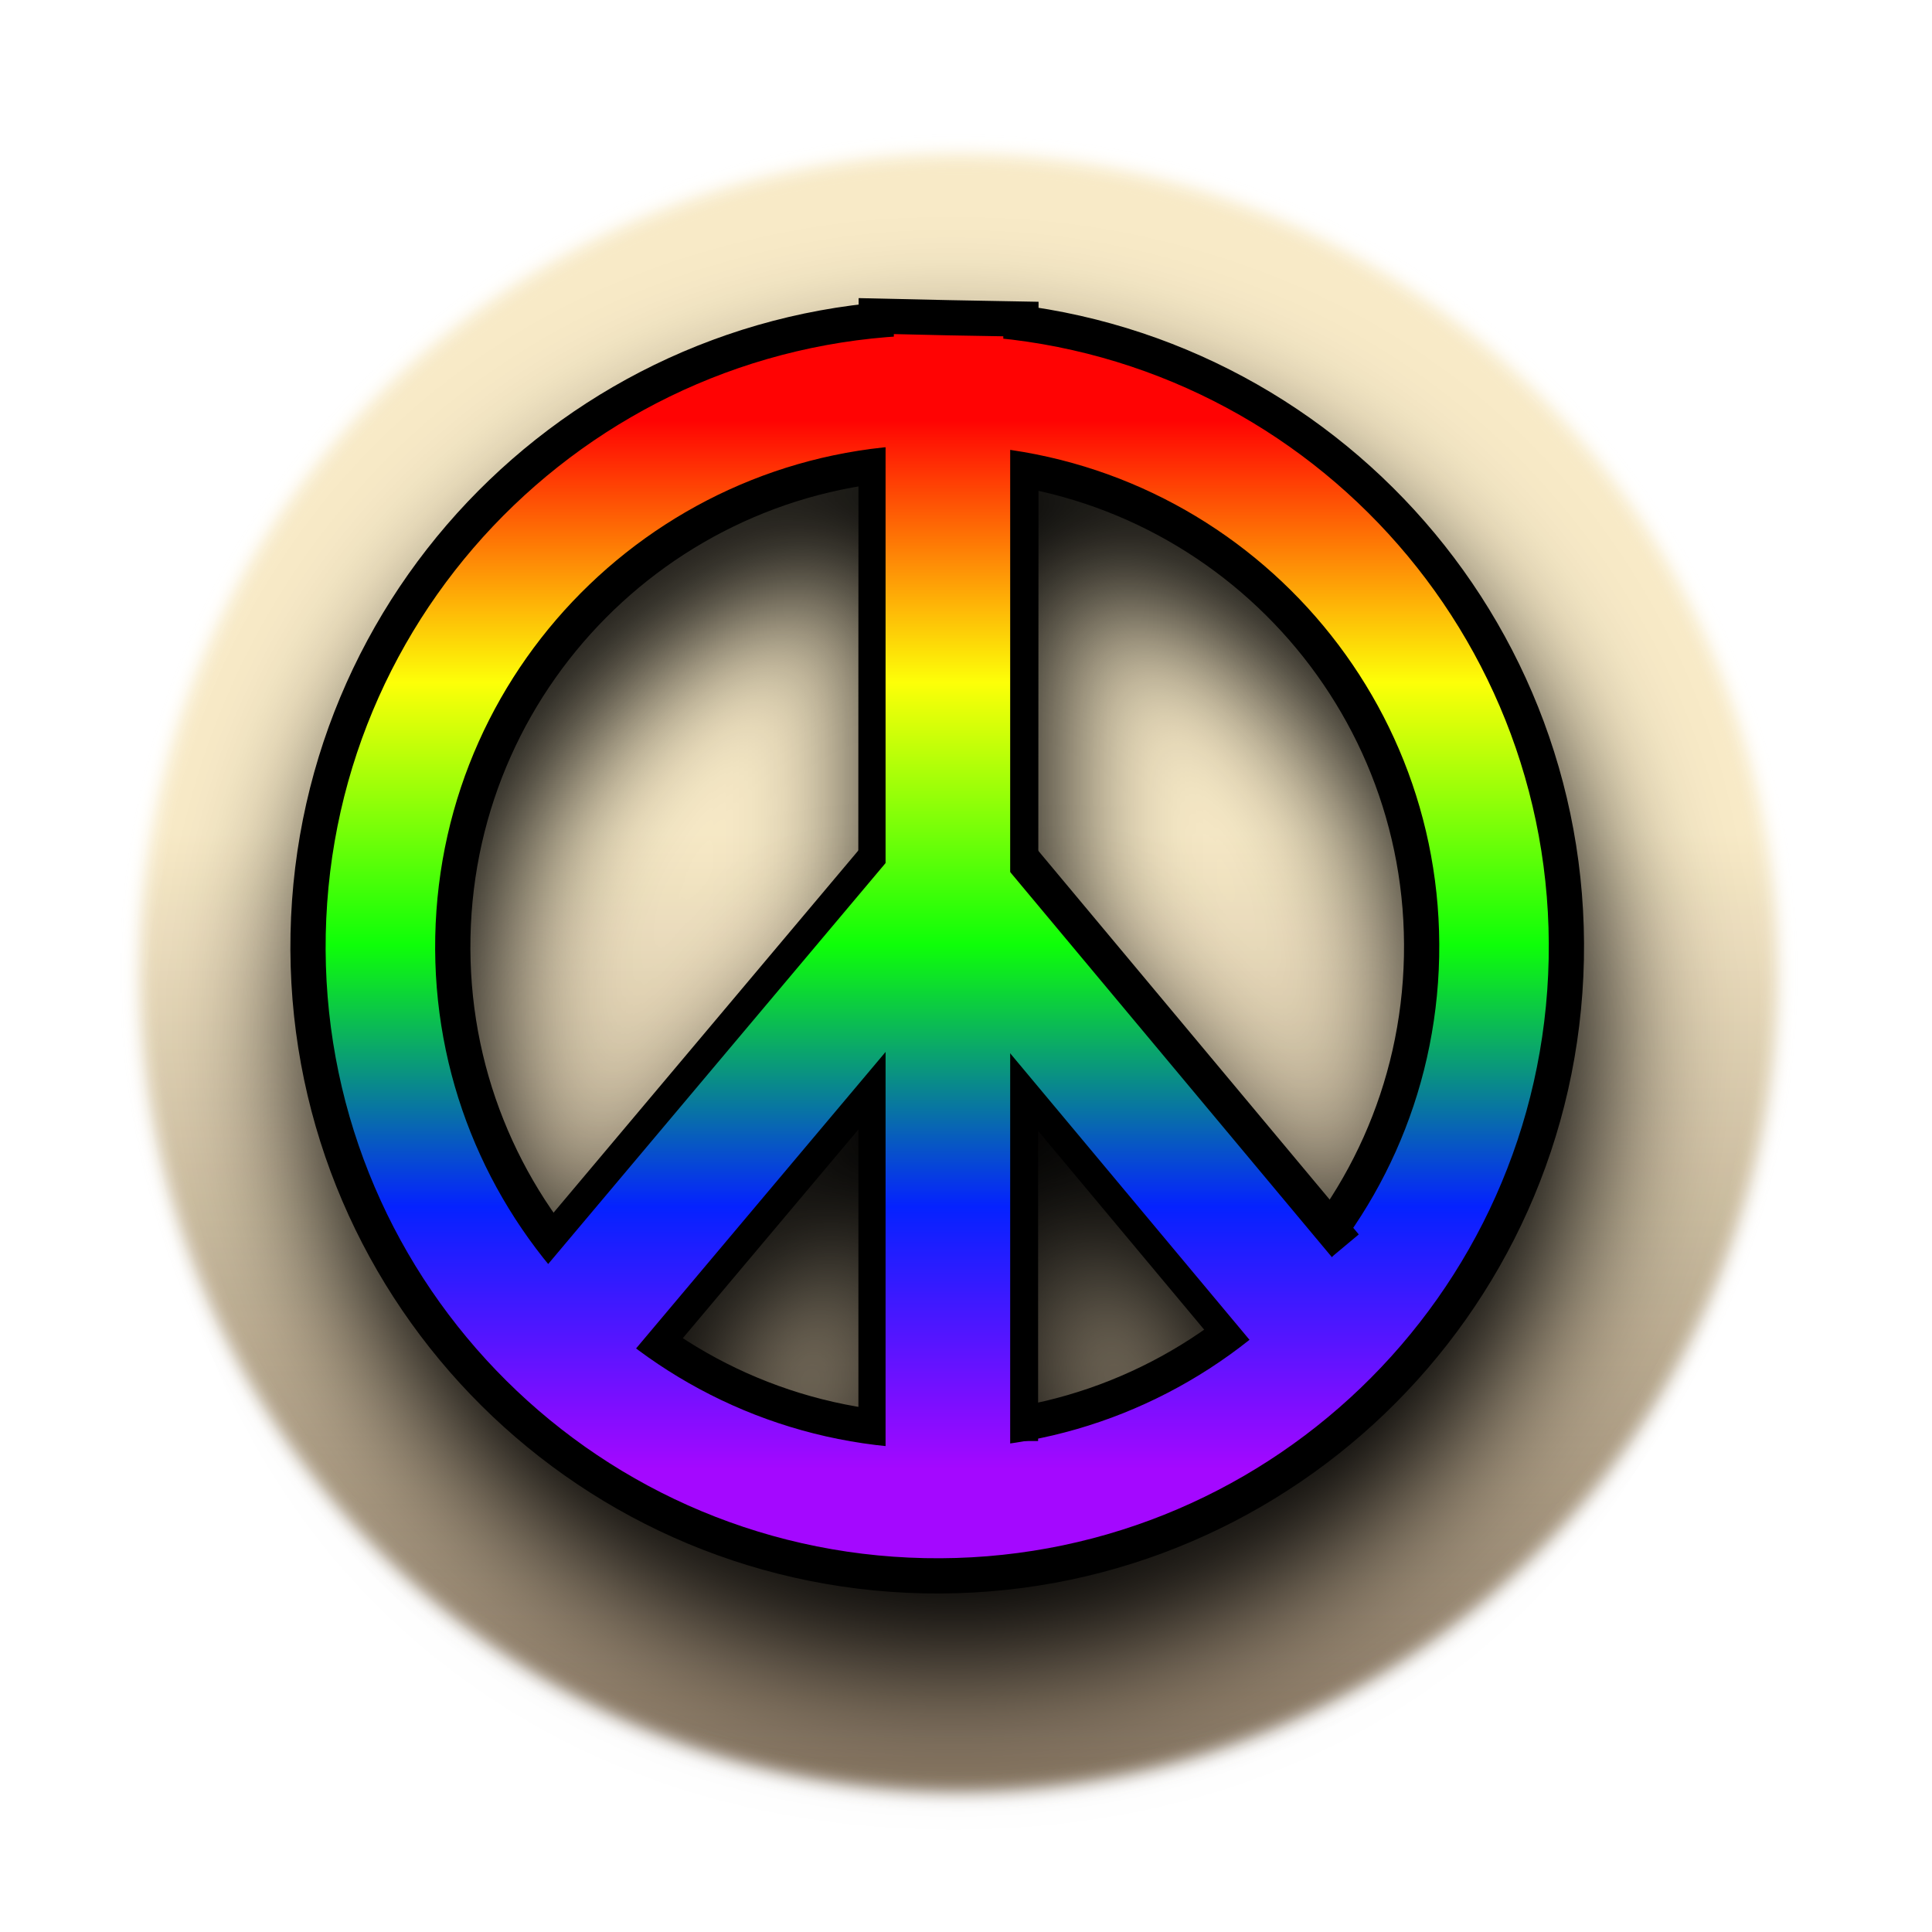
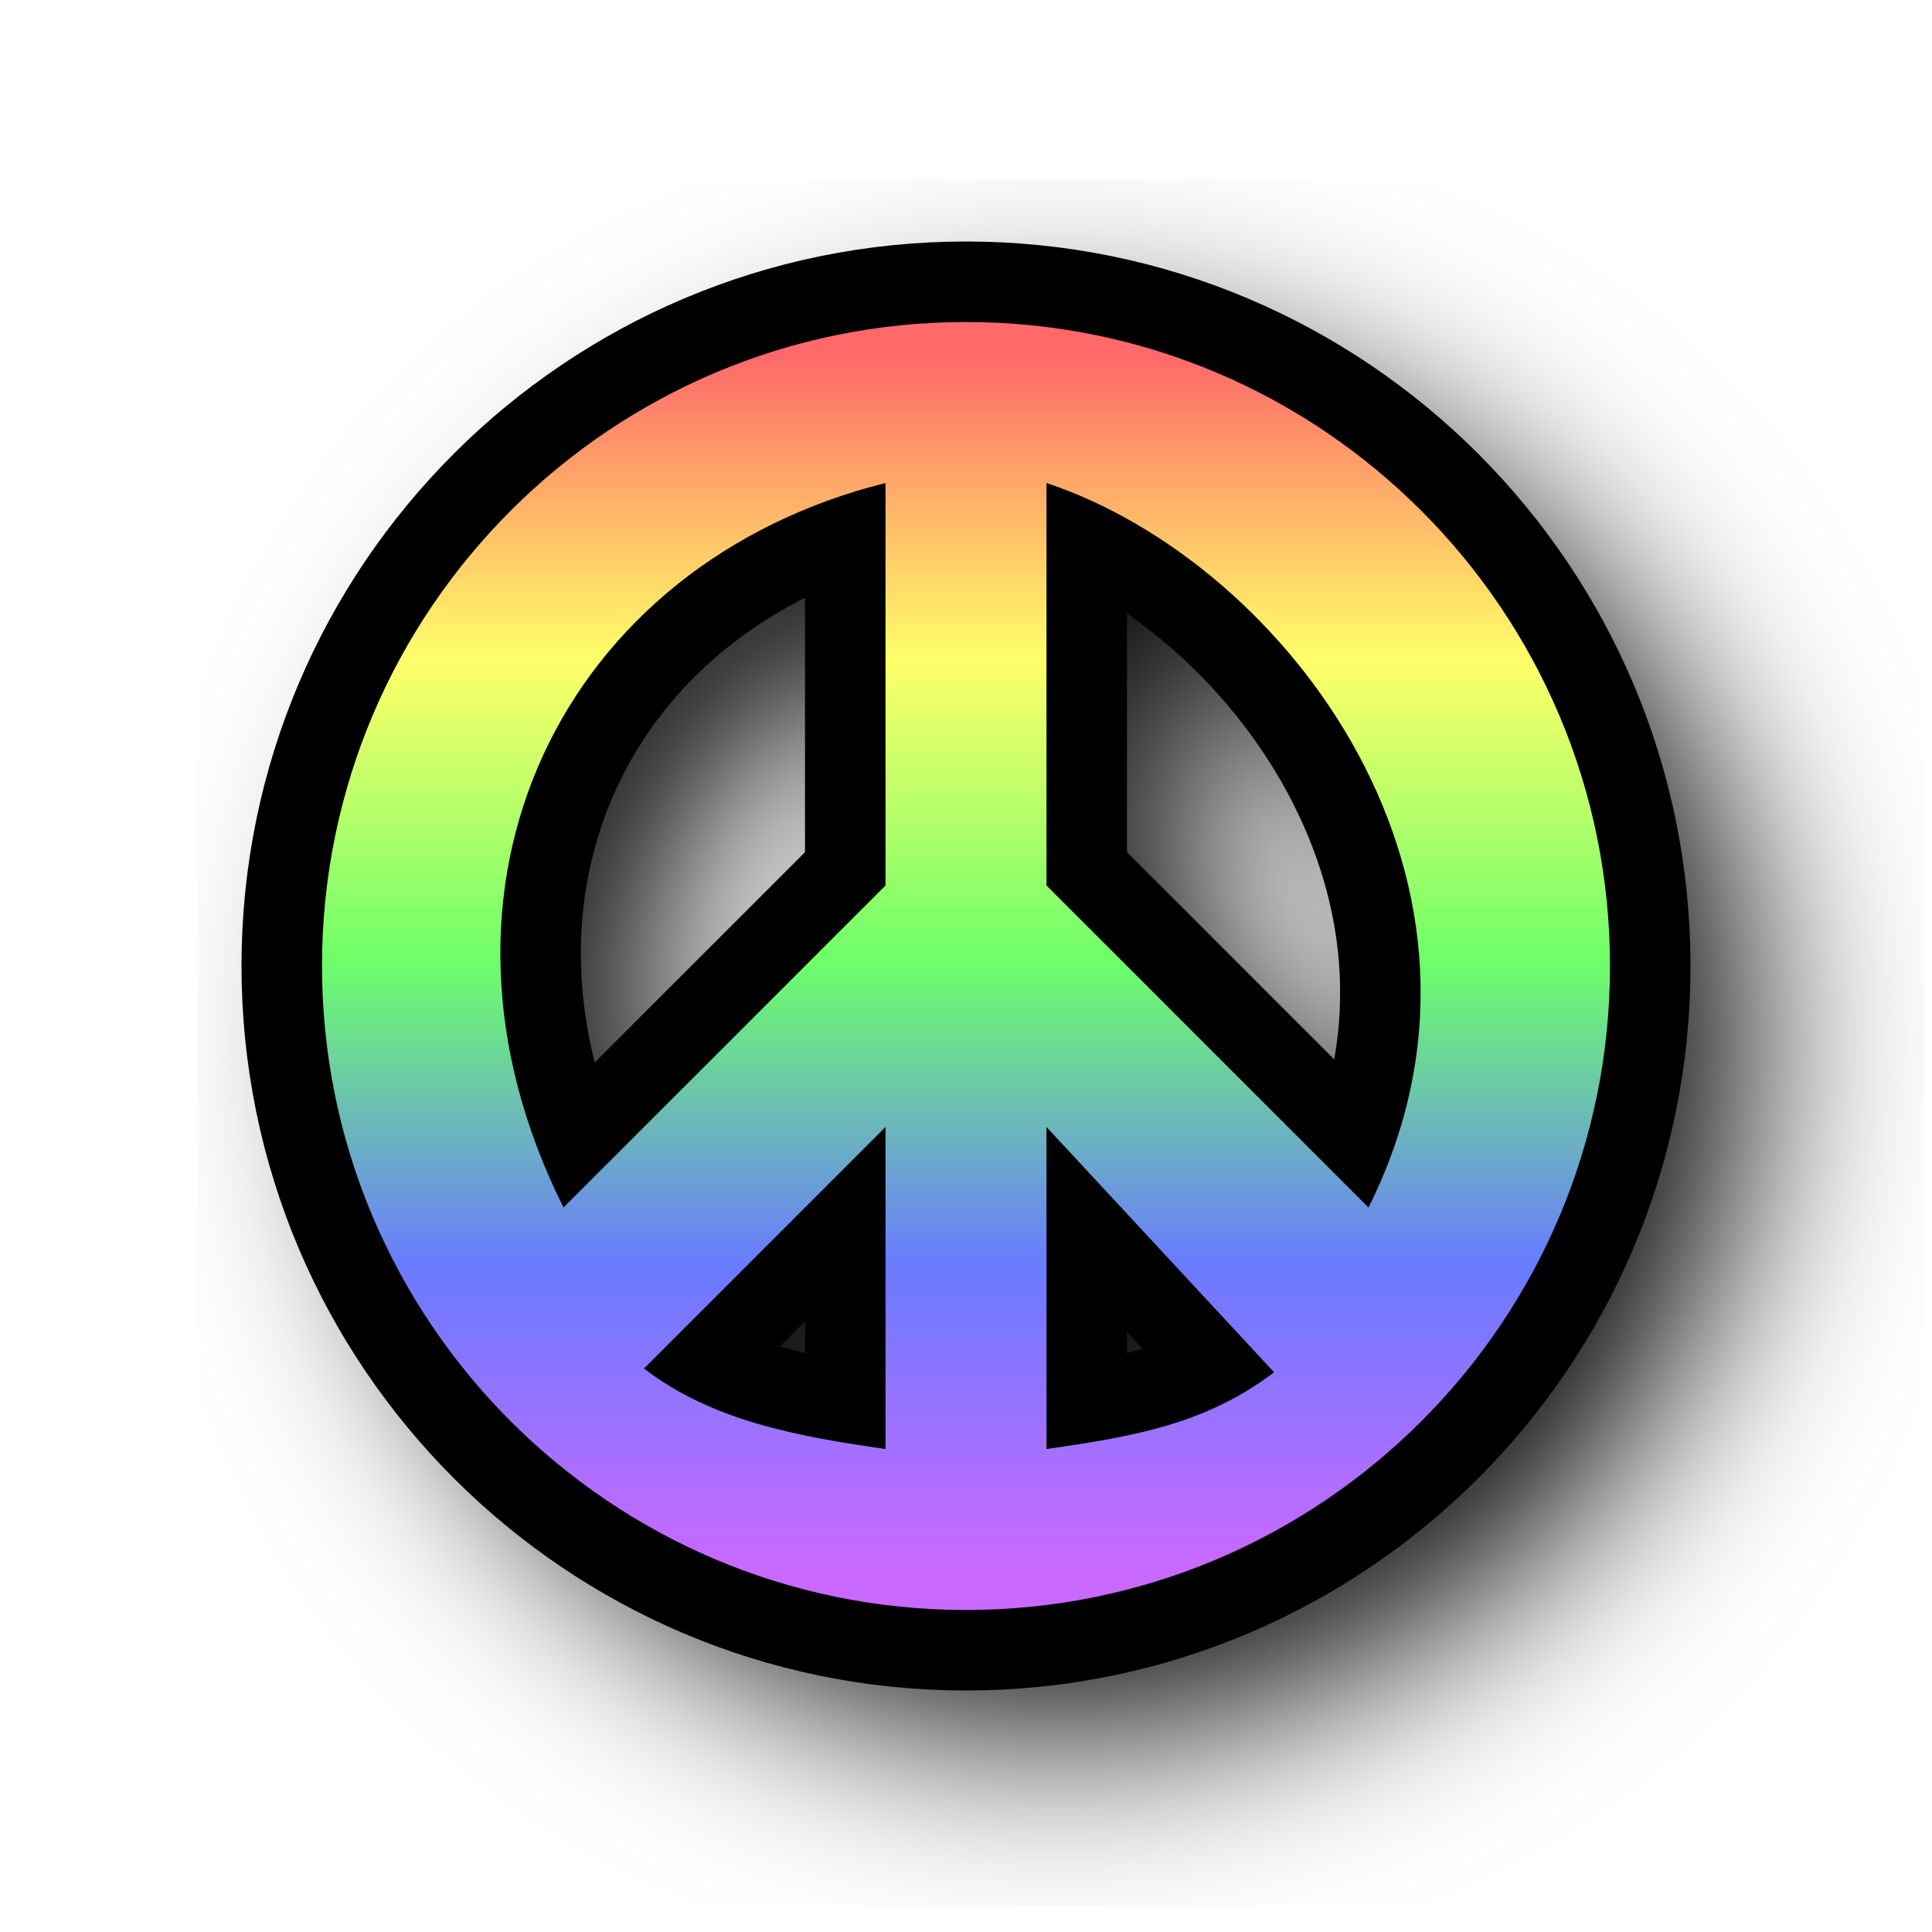
- <svg xmlns="http://www.w3.org/2000/svg" xmlns:xlink="http://www.w3.org/1999/xlink" width="1143" height="1143" id="svg3148" version="1.0">
+ <svg xmlns="http://www.w3.org/2000/svg" xmlns:xlink="http://www.w3.org/1999/xlink" width="24" height="24" id="svg3148" version="1.0">
  <defs id="defs3150">
    <linearGradient id="linearGradient3158">
      <stop style="stop-color:#f8eac7;stop-opacity:1" offset="0" id="stop3160" />
      <stop style="stop-color:#897864;stop-opacity:1;" offset="1" id="stop3162" />
    </linearGradient>
    <linearGradient xlink:href="#linearGradient3158" id="linearGradient3164" x1="647.143" y1="451.338" x2="647.143" y2="1001.439" gradientUnits="userSpaceOnUse" />
-     <filter id="filter3198">
-       <feGaussianBlur stdDeviation="4.844" id="feGaussianBlur3200" />
-     </filter>
-     <filter id="filter3360" height="1.209" y="-0.104" width="1.209" x="-0.104">
-       <feGaussianBlur id="feGaussianBlur3362" stdDeviation="56.3" />
-     </filter>
    <linearGradient id="linearGradient2192">
-       <stop id="stop2194" offset="0" style="stop-color:#ff0303;stop-opacity:1;" />
-       <stop style="stop-color:#fdff08;stop-opacity:1;" offset="0.25" id="stop3179" />
-       <stop id="stop3181" offset="0.5" style="stop-color:#0eff08;stop-opacity:1;" />
-       <stop style="stop-color:#0522ff;stop-opacity:1;" offset="0.75" id="stop3183" />
-       <stop id="stop2196" offset="1" style="stop-color:#a408ff;stop-opacity:1;" />
+       <stop id="stop2194" offset="0" style="stop-color:#ff6969;stop-opacity:1;" />
+       <stop style="stop-color:#ffff69;stop-opacity:1;" offset="0.25" id="stop3179" />
+       <stop id="stop3181" offset="0.5" style="stop-color:#6dff69;stop-opacity:1;" />
+       <stop style="stop-color:#697bff;stop-opacity:1;" offset="0.75" id="stop3183" />
+       <stop id="stop2196" offset="1" style="stop-color:#c969ff;stop-opacity:1;" />
    </linearGradient>
    <linearGradient xlink:href="#linearGradient2192" id="linearGradient3167" x1="569.781" y1="134.128" x2="569.781" y2="1008.208" gradientUnits="userSpaceOnUse" />
    <linearGradient xlink:href="#linearGradient2192" id="linearGradient3169" x1="522.326" y1="-264.228" x2="1085.106" y2="404.573" gradientUnits="userSpaceOnUse" />
    <linearGradient xlink:href="#linearGradient2192" id="linearGradient3171" x1="351.298" y1="468.22" x2="-209.068" y2="1139.045" gradientUnits="userSpaceOnUse" />
    <linearGradient xlink:href="#linearGradient2192" id="linearGradient3191" x1="504.266" y1="989.075" x2="829.712" y2="177.841" gradientUnits="userSpaceOnUse" />
+     <linearGradient xlink:href="#linearGradient2192" id="linearGradient3238" gradientUnits="userSpaceOnUse" x1="504.266" y1="989.075" x2="829.712" y2="177.841" />
+     <linearGradient xlink:href="#linearGradient2192" id="linearGradient3240" gradientUnits="userSpaceOnUse" x1="522.326" y1="-264.228" x2="1085.106" y2="404.573" />
+     <linearGradient xlink:href="#linearGradient2192" id="linearGradient3242" gradientUnits="userSpaceOnUse" x1="569.781" y1="134.128" x2="569.781" y2="1008.208" />
+     <linearGradient xlink:href="#linearGradient2192" id="linearGradient3244" gradientUnits="userSpaceOnUse" x1="351.298" y1="468.22" x2="-209.068" y2="1139.045" />
+     <linearGradient xlink:href="#linearGradient2192" id="linearGradient3247" gradientUnits="userSpaceOnUse" x1="351.298" y1="468.22" x2="-209.068" y2="1139.045" gradientTransform="matrix(0.7099087,0,0,0.7099087,658.7848,797.611)" />
+     <linearGradient xlink:href="#linearGradient2192" id="linearGradient3250" gradientUnits="userSpaceOnUse" x1="569.781" y1="134.128" x2="569.781" y2="1008.208" gradientTransform="matrix(0.7099087,0,0,0.7099087,1016.936,189.7959)" />
+     <linearGradient xlink:href="#linearGradient2192" id="linearGradient3253" gradientUnits="userSpaceOnUse" x1="522.326" y1="-264.228" x2="1085.106" y2="404.573" gradientTransform="matrix(0.7099087,0,0,0.7099087,900.3078,-509.5357)" />
+     <linearGradient xlink:href="#linearGradient2192" id="linearGradient3260" gradientUnits="userSpaceOnUse" x1="504.266" y1="989.075" x2="829.712" y2="177.841" />
+     <linearGradient xlink:href="#linearGradient2192" id="linearGradient3263" gradientUnits="userSpaceOnUse" gradientTransform="matrix(0.5431857,0.4570773,-0.4570773,0.5431857,1016.936,189.7959)" x1="522.326" y1="-264.228" x2="1085.106" y2="404.573" />
+     <linearGradient xlink:href="#linearGradient2192" id="linearGradient3287" x1="503.966" y1="988.955" x2="828.352" y2="180.362" gradientUnits="userSpaceOnUse" gradientTransform="matrix(-0.6588667,0.26432,-0.26432,-0.6588667,2015.105,803.3954)" />
+     <linearGradient xlink:href="#linearGradient2192" id="linearGradient3296" gradientUnits="userSpaceOnUse" gradientTransform="matrix(-0.6588667,0.26432,-0.26432,-0.6588667,2015.105,803.3954)" x1="503.966" y1="988.955" x2="828.352" y2="180.362" />
+     <linearGradient xlink:href="#linearGradient2192" id="linearGradient3299" gradientUnits="userSpaceOnUse" gradientTransform="matrix(-1.5999795e-2,6.4186989e-3,-6.4186972e-3,-1.5999799e-2,26.4112,17.02421)" x1="503.966" y1="988.955" x2="828.352" y2="180.362" />
+     <filter id="filter3311" x="-0.125" width="1.249" y="-0.125" height="1.249">
+       <feGaussianBlur stdDeviation="0.856" id="feGaussianBlur3313" />
+     </filter>
+     <filter id="filter3210" x="-0.17" width="1.34" y="-0.17" height="1.34">
+       <feGaussianBlur stdDeviation="1.274" id="feGaussianBlur3212" />
+     </filter>
  </defs>
  <g id="layer1">
-     <path style="opacity:0.99;fill:url(#linearGradient3164);fill-opacity:1;stroke:none;stroke-width:10.25;stroke-linecap:butt;stroke-linejoin:miter;stroke-miterlimit:4;stroke-dasharray:none;stroke-opacity:1;filter:url(#filter3198)" id="path3156" d="M 466.584,985.082 A 484.286,484.286 0 1 1 468.532,985.86" transform="translate(-80,40)" />
-     <g id="g2200" transform="matrix(0.7099087,0,0,0.7099087,155.7593,156.568)">
-       <g transform="translate(14,60)" style="filter:url(#filter3360)" id="g3172">
-         <path style="opacity:1;fill:none;fill-opacity:1;stroke:#000000;stroke-width:150;stroke-linecap:butt;stroke-linejoin:miter;stroke-miterlimit:4;stroke-dasharray:none;stroke-opacity:1" id="path2168" d="M 494.322,1012.314 A 464.039,464.039 0 1 1 494.362,1012.331 L 667.332,581.734 z" transform="matrix(-0.9281006,0.3723296,-0.3723296,-0.9281006,1406.053,864.3358)" />
-         <path transform="matrix(-0.9281006,0.3723296,-0.3723296,-0.9281006,1406.053,864.3358)" d="M 494.322,1012.314 A 464.039,464.039 0 1 1 494.362,1012.331 L 667.332,581.734 z" id="path3141" style="opacity:1;fill:none;fill-opacity:1;stroke:#000000;stroke-width:70;stroke-linecap:butt;stroke-linejoin:miter;stroke-miterlimit:4;stroke-dasharray:none;stroke-opacity:1" />
-         <rect ry="0" y="519.862" x="495.229" height="464.908" width="149.751" id="rect3148" style="fill:#000000;fill-opacity:1;stroke:none;stroke-width:35;stroke-linecap:butt;stroke-linejoin:miter;stroke-miterlimit:4;stroke-dasharray:none;stroke-opacity:1" />
-         <rect style="fill:#000000;fill-opacity:1;stroke:none;stroke-width:35;stroke-linecap:butt;stroke-linejoin:miter;stroke-miterlimit:4;stroke-dasharray:none;stroke-opacity:1" id="rect3156" width="149.751" height="423.577" x="29.38" y="784.865" ry="0" transform="matrix(0.7674639,-0.6410922,0.6410922,0.7674639,0,0)" />
-         <rect ry="0" y="46.935" x="696.055" height="428.655" width="149.751" id="rect3162" style="fill:#000000;fill-opacity:1;stroke:none;stroke-width:35;stroke-linecap:butt;stroke-linejoin:miter;stroke-miterlimit:4;stroke-dasharray:none;stroke-opacity:1" transform="matrix(0.7651487,0.6438537,-0.6438537,0.7651487,0,0)" />
-         <rect style="fill:#000000;fill-opacity:1;stroke:none;stroke-width:35;stroke-linecap:butt;stroke-linejoin:miter;stroke-miterlimit:4;stroke-dasharray:none;stroke-opacity:1" id="rect3164" width="70.063" height="503.567" x="735.575" y="15.486" ry="0" transform="matrix(0.7651487,0.6438537,-0.6438537,0.7651487,0,0)" />
-         <rect style="fill:#000000;fill-opacity:1;stroke:none;stroke-width:35;stroke-linecap:butt;stroke-linejoin:miter;stroke-miterlimit:4;stroke-dasharray:none;stroke-opacity:1" id="rect3146" width="70.063" height="488.346" x="534.749" y="519.862" ry="0" />
-         <rect ry="0" y="743.67" x="68.9" height="520.935" width="70.063" id="rect3158" style="fill:#000000;fill-opacity:1;stroke:none;stroke-width:35;stroke-linecap:butt;stroke-linejoin:miter;stroke-miterlimit:4;stroke-dasharray:none;stroke-opacity:1" transform="matrix(0.7674639,-0.6410922,0.6410922,0.7674639,0,0)" />
-       </g>
-       <g transform="translate(0.741657,-4.419805)" id="g3218">
-         <path style="opacity:1;fill:none;fill-opacity:1;stroke:#000000;stroke-width:150;stroke-linecap:butt;stroke-linejoin:miter;stroke-miterlimit:4;stroke-dasharray:none;stroke-opacity:1" id="path3220" d="M 494.322,1012.314 A 464.039,464.039 0 1 1 494.362,1012.331 L 667.332,581.734 z" transform="matrix(-0.9281006,0.3723296,-0.3723296,-0.9281006,1406.053,864.3358)" />
-         <path transform="matrix(-0.9281006,0.3723296,-0.3723296,-0.9281006,1406.053,864.3358)" d="M 494.322,1012.314 A 464.039,464.039 0 1 1 494.362,1012.331 L 667.332,581.734 z" id="path3222" style="opacity:1;fill:none;fill-opacity:1;stroke:url(#linearGradient3191);stroke-width:91.271;stroke-linecap:butt;stroke-linejoin:miter;stroke-miterlimit:4;stroke-dasharray:none;stroke-opacity:1" />
-         <rect ry="0" y="519.862" x="495.229" height="464.908" width="149.751" id="rect3224" style="fill:#000000;fill-opacity:1;stroke:none;stroke-width:35;stroke-linecap:butt;stroke-linejoin:miter;stroke-miterlimit:4;stroke-dasharray:none;stroke-opacity:1" />
-         <rect style="fill:#000000;fill-opacity:1;stroke:none;stroke-width:35;stroke-linecap:butt;stroke-linejoin:miter;stroke-miterlimit:4;stroke-dasharray:none;stroke-opacity:1" id="rect3226" width="149.751" height="423.577" x="29.38" y="784.865" ry="0" transform="matrix(0.7674639,-0.6410922,0.6410922,0.7674639,0,0)" />
-         <rect ry="0" y="46.935" x="696.055" height="428.655" width="149.751" id="rect3228" style="fill:#000000;fill-opacity:1;stroke:none;stroke-width:35;stroke-linecap:butt;stroke-linejoin:miter;stroke-miterlimit:4;stroke-dasharray:none;stroke-opacity:1" transform="matrix(0.7651487,0.6438537,-0.6438537,0.7651487,0,0)" />
-         <rect style="fill:url(#linearGradient3169);fill-opacity:1;stroke:none;stroke-width:35;stroke-linecap:butt;stroke-linejoin:miter;stroke-miterlimit:4;stroke-dasharray:none;stroke-opacity:1" id="rect3230" width="101.346" height="471.983" x="720.177" y="28.443" ry="0" transform="matrix(0.7651487,0.6438537,-0.6438537,0.7651487,0,0)" />
-         <rect style="fill:url(#linearGradient3167);fill-opacity:1;stroke:none;stroke-width:35;stroke-linecap:butt;stroke-linejoin:miter;stroke-miterlimit:4;stroke-dasharray:none;stroke-opacity:1" id="rect3232" width="103.84" height="890.907" x="517.861" y="113.276" ry="0" />
-         <rect ry="0" y="725.1" x="52.947" height="532.819" width="96.845" id="rect3234" style="fill:url(#linearGradient3171);fill-opacity:1;stroke:none;stroke-width:35;stroke-linecap:butt;stroke-linejoin:miter;stroke-miterlimit:4;stroke-dasharray:none;stroke-opacity:1" transform="matrix(0.7674639,-0.6410922,0.6410922,0.7674639,0,0)" />
-       </g>
-     </g>
+     <path style="fill:#000000;fill-opacity:1;stroke:#000000;stroke-width:1;stroke-linecap:butt;stroke-linejoin:miter;stroke-miterlimit:4;stroke-dasharray:none;stroke-opacity:1;filter:url(#filter3210)" d="M 13.177,4.953 C 8.761,4.951 5.175,8.533 5.173,12.948 C 5.171,17.364 8.753,20.95 13.168,20.953 C 17.584,20.955 21.171,17.373 21.173,12.957 C 21.175,8.541 17.593,4.955 13.178,4.953 L 13.177,4.953 z M 14.173,6.953 C 17.173,7.953 20.173,11.953 18.173,15.953 L 14.173,11.953 L 14.173,6.953 z M 12.173,6.953 L 12.173,11.953 L 8.173,15.953 C 6.173,11.953 8.173,7.953 12.173,6.953 z M 12.173,14.953 L 12.173,18.953 C 11.071,18.796 10.016,18.601 9.173,17.953 L 12.173,14.953 z M 14.173,14.953 L 17,18 C 16.16,18.638 15.266,18.799 14.173,18.953 L 14.173,14.953 z" id="path3186" />
+     <path id="path3184" d="M 12.004,4 C 7.588,3.998 4.002,7.58 4,11.995 C 3.998,16.411 7.58,19.998 11.995,20 C 16.411,20.002 19.998,16.42 20,12.005 C 20.002,7.589 16.42,4.002 12.005,4 L 12.004,4 z M 13,6 C 16,7 19,11 17,15 L 13,11 L 13,6 z M 11,6 L 11,11 L 7,15 C 5,11 7,7 11,6 z M 11,14 L 11,18 C 9.898,17.843 8.843,17.648 8,17 L 11,14 z M 13,14 L 15.827,17.047 C 14.987,17.685 14.093,17.846 13,18 L 13,14 z" style="fill:url(#linearGradient3299);fill-opacity:1;stroke:#000000;stroke-width:2;stroke-linecap:butt;stroke-linejoin:miter;stroke-miterlimit:4;stroke-opacity:1;stroke-dasharray:none" />
+     <path style="fill:url(#linearGradient3299);fill-opacity:1;stroke:none;stroke-width:0.5;stroke-linecap:butt;stroke-linejoin:miter;stroke-miterlimit:4;stroke-opacity:1;stroke-dasharray:none" d="M 12.004,4 C 7.588,3.998 4.002,7.58 4,11.995 C 3.998,16.411 7.58,19.998 11.995,20 C 16.411,20.002 19.998,16.42 20,12.005 C 20.002,7.589 16.42,4.002 12.005,4 L 12.004,4 z M 13,6 C 16,7 19,11 17,15 L 13,11 L 13,6 z M 11,6 L 11,11 L 7,15 C 5,11 7,7 11,6 z M 11,14 L 11,18 C 9.898,17.843 8.843,17.648 8,17 L 11,14 z M 13,14 L 15.827,17.047 C 14.987,17.685 14.093,17.846 13,18 L 13,14 z" id="path3222" />
  </g>
</svg>
